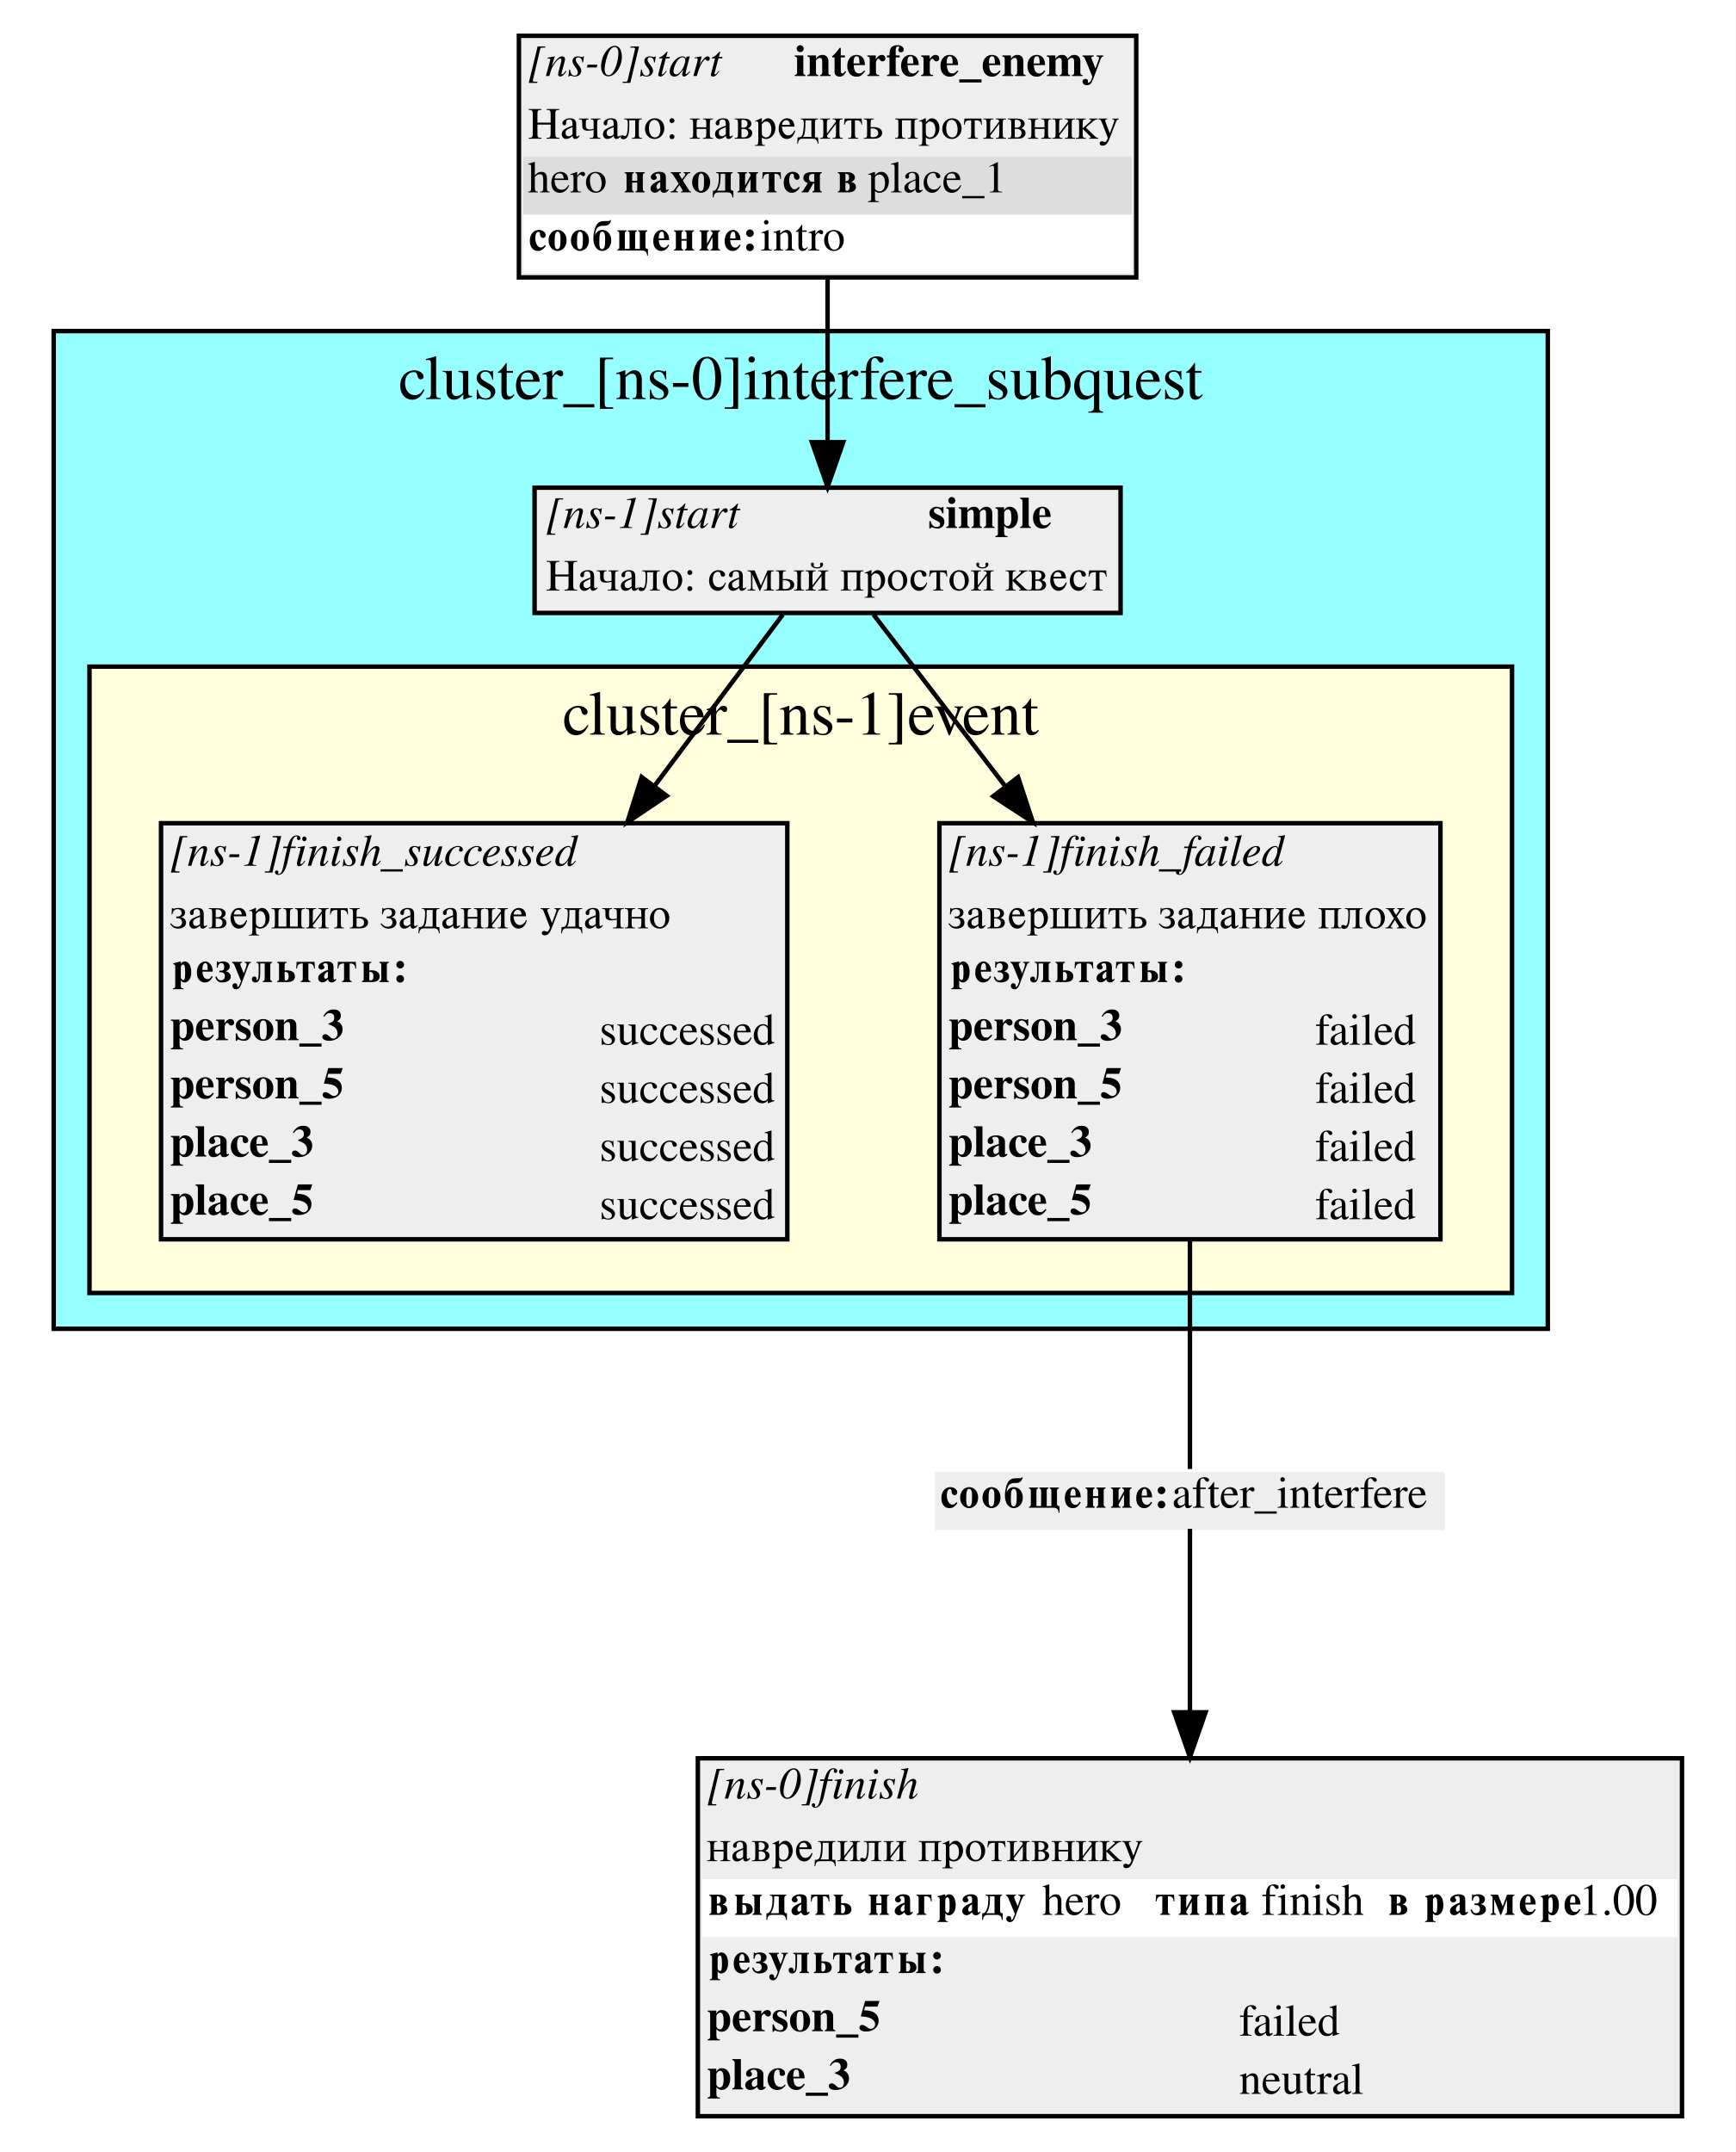
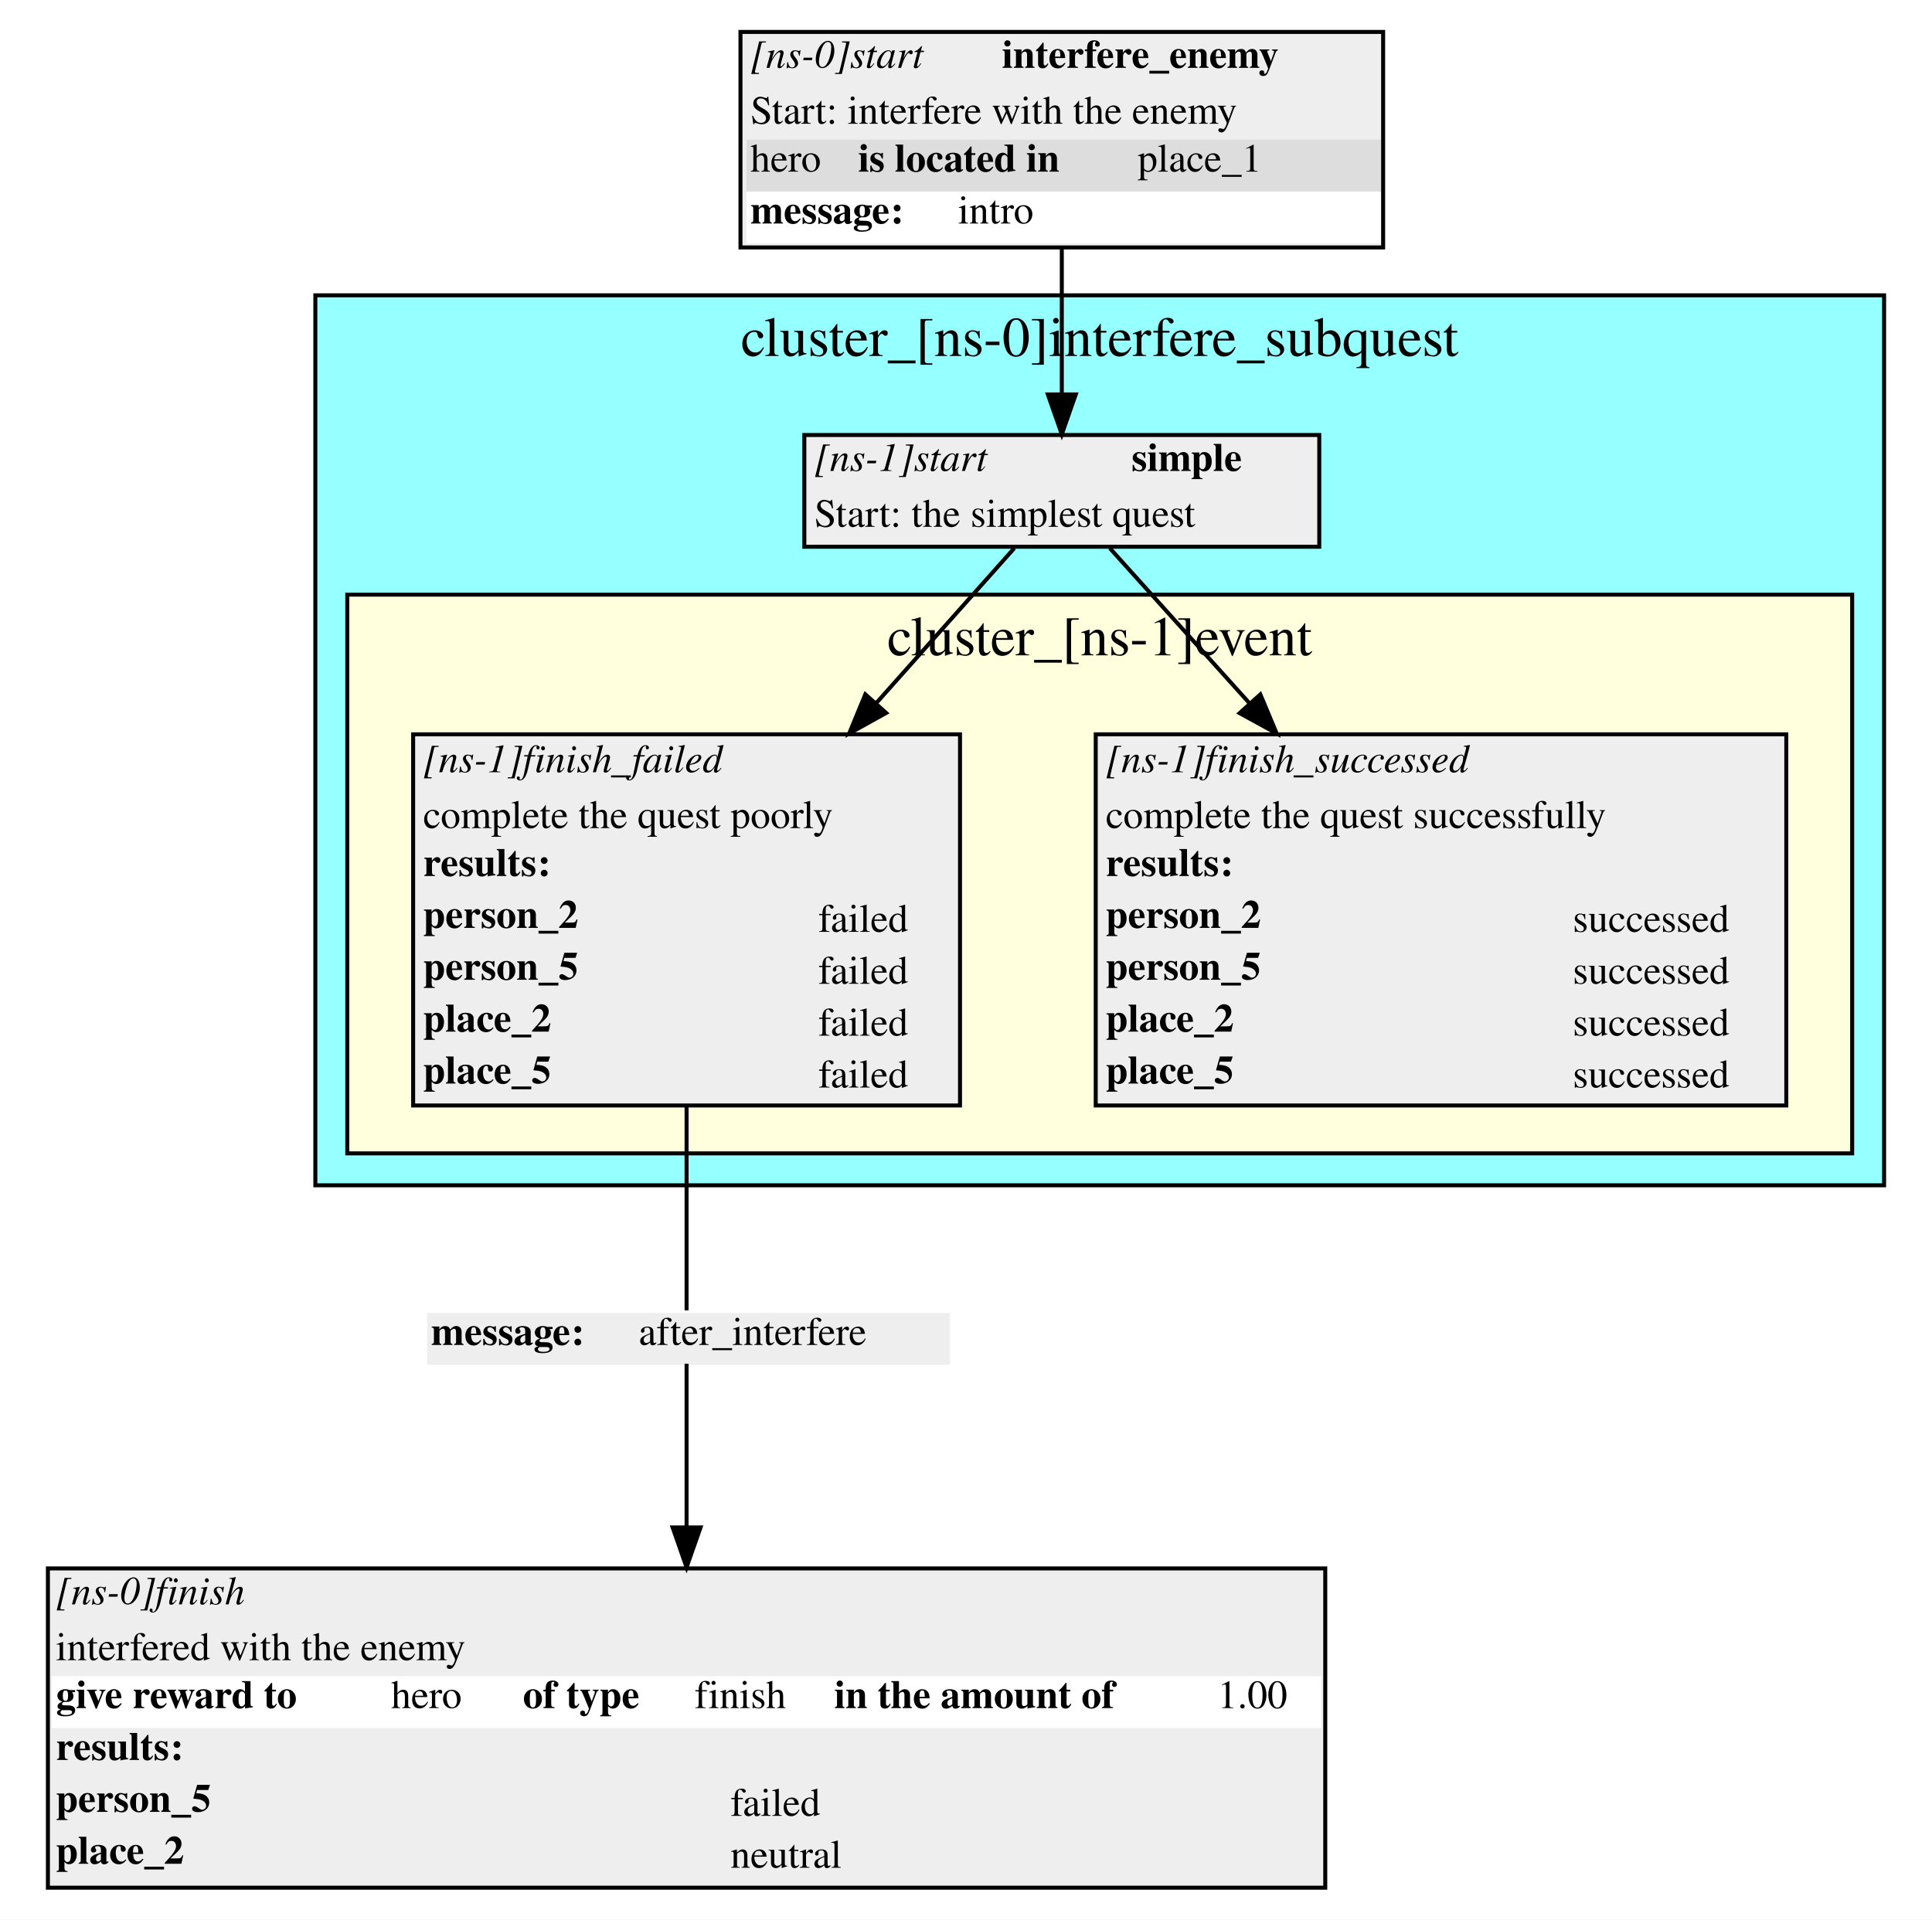
- <svg xmlns="http://www.w3.org/2000/svg" width="388pt" height="481pt" viewBox="0.00 0.00 388.00 481.00">
+ <svg xmlns="http://www.w3.org/2000/svg" width="484pt" height="481pt" viewBox="0.00 0.00 484.00 481.00">
  <g id="graph0" class="graph" transform="scale(1 1) rotate(0) translate(4 477)">
-     <polygon fill="white" stroke="none" points="-4,4 -4,-477 384,-477 384,4 -4,4" />
+     <polygon fill="white" stroke="transparent" points="-4,4 -4,-477 480,-477 480,4 -4,4" />
    <g id="clust1" class="cluster">
-       <polygon fill="#96ffff" stroke="black" points="8,-180 8,-403 342,-403 342,-180 8,-180" />
-       <text text-anchor="middle" x="175" y="-387.8" font-family="Times,serif" font-size="14.00">cluster_[ns-0]interfere_subquest</text>
+       <polygon fill="#96ffff" stroke="black" points="75,-180 75,-403 468,-403 468,-180 75,-180" />
+       <text text-anchor="middle" x="271.5" y="-387.8" font-family="Times,serif" font-size="14.00">cluster_[ns-0]interfere_subquest</text>
    </g>
    <g id="clust2" class="cluster">
-       <polygon fill="#ffffdd" stroke="black" points="16,-188 16,-328 334,-328 334,-188 16,-188" />
-       <text text-anchor="middle" x="175" y="-312.8" font-family="Times,serif" font-size="14.00">cluster_[ns-1]event</text>
+       <polygon fill="#ffffdd" stroke="black" points="83,-188 83,-328 460,-328 460,-188 83,-188" />
+       <text text-anchor="middle" x="271.5" y="-312.8" font-family="Times,serif" font-size="14.00">cluster_[ns-1]event</text>
    </g>
    <g id="node1" class="node">
-       <polygon fill="#eeeeee" stroke="none" points="115.5,-340 115.5,-368 246.5,-368 246.5,-340 115.5,-340" />
-       <text text-anchor="start" x="118" y="-359" font-family="Times,serif" font-style="italic" font-size="10.00">[ns-1]start</text>
-       <text text-anchor="start" x="203.5" y="-359" font-family="Times,serif" font-weight="bold" font-size="10.00">simple</text>
-       <text text-anchor="start" x="118" y="-345" font-family="Times,serif" font-size="10.00">Начало: самый простой квест</text>
-       <polygon fill="none" stroke="black" points="115.5,-340 115.5,-368 246.5,-368 246.5,-340 115.5,-340" />
+       <polygon fill="#eeeeee" stroke="transparent" points="197.5,-340 197.5,-368 326.5,-368 326.5,-340 197.5,-340" />
+       <text text-anchor="start" x="200" y="-359" font-family="Times,serif" font-style="italic" font-size="10.00">[ns-1]start</text>
+       <text text-anchor="start" x="279.5" y="-359" font-family="Times,serif" font-weight="bold" font-size="10.00">simple</text>
+       <text text-anchor="start" x="200" y="-345" font-family="Times,serif" font-size="10.00">Start: the simplest quest</text>
+       <polygon fill="none" stroke="black" points="197.5,-340 197.5,-368 326.5,-368 326.5,-340 197.5,-340" />
+     </g>
+     <g id="node2" class="node">
+       <polygon fill="#eeeeee" stroke="transparent" points="270.5,-200 270.5,-293 443.5,-293 443.5,-200 270.5,-200" />
+       <text text-anchor="start" x="273" y="-283.5" font-family="Times,serif" font-style="italic" font-size="10.00">[ns-1]finish_successed</text>
+       <text text-anchor="start" x="273" y="-269.5" font-family="Times,serif" font-size="10.00">complete the quest successfully</text>
+       <polygon fill="#eeeeee" stroke="transparent" points="272,-252.5 272,-265.5 443,-265.5 443,-252.5 272,-252.5" />
+       <text text-anchor="start" x="273" y="-257.5" font-family="Times,serif" font-weight="bold" font-size="10.00">results:</text>
+       <text text-anchor="start" x="273" y="-244.5" font-family="Times,serif" font-weight="bold" font-size="10.00">person_2</text>
+       <text text-anchor="start" x="390" y="-243.5" font-family="Times,serif" font-size="10.00">successed</text>
+       <text text-anchor="start" x="273" y="-231.5" font-family="Times,serif" font-weight="bold" font-size="10.00">person_5</text>
+       <text text-anchor="start" x="390" y="-230.5" font-family="Times,serif" font-size="10.00">successed</text>
+       <text text-anchor="start" x="273" y="-218.5" font-family="Times,serif" font-weight="bold" font-size="10.00">place_2</text>
+       <text text-anchor="start" x="390" y="-217.5" font-family="Times,serif" font-size="10.00">successed</text>
+       <text text-anchor="start" x="273" y="-205.5" font-family="Times,serif" font-weight="bold" font-size="10.00">place_5</text>
+       <text text-anchor="start" x="390" y="-204.5" font-family="Times,serif" font-size="10.00">successed</text>
+       <polygon fill="none" stroke="black" points="270.5,-200 270.5,-293 443.5,-293 443.5,-200 270.5,-200" />
+     </g>
+     <g id="edge3" class="edge">
+       <path fill="none" stroke="black" d="M274.03,-339.64C283.05,-329.63 296.02,-315.22 309.04,-300.76" />
+       <polygon fill="black" stroke="black" points="311.74,-303 315.83,-293.22 306.54,-298.31 311.74,-303" />
+     </g>
+     <g id="node5" class="node">
+       <polygon fill="#eeeeee" stroke="transparent" points="99.5,-200 99.5,-293 236.5,-293 236.5,-200 99.5,-200" />
+       <text text-anchor="start" x="102" y="-283.5" font-family="Times,serif" font-style="italic" font-size="10.00">[ns-1]finish_failed</text>
+       <text text-anchor="start" x="102" y="-269.5" font-family="Times,serif" font-size="10.00">complete the quest poorly</text>
+       <polygon fill="#eeeeee" stroke="transparent" points="101,-252.5 101,-265.5 236,-265.5 236,-252.5 101,-252.5" />
+       <text text-anchor="start" x="102" y="-257.5" font-family="Times,serif" font-weight="bold" font-size="10.00">results:</text>
+       <text text-anchor="start" x="102" y="-244.5" font-family="Times,serif" font-weight="bold" font-size="10.00">person_2</text>
+       <text text-anchor="start" x="201" y="-243.5" font-family="Times,serif" font-size="10.00">failed</text>
+       <text text-anchor="start" x="102" y="-231.5" font-family="Times,serif" font-weight="bold" font-size="10.00">person_5</text>
+       <text text-anchor="start" x="201" y="-230.5" font-family="Times,serif" font-size="10.00">failed</text>
+       <text text-anchor="start" x="102" y="-218.5" font-family="Times,serif" font-weight="bold" font-size="10.00">place_2</text>
+       <text text-anchor="start" x="201" y="-217.5" font-family="Times,serif" font-size="10.00">failed</text>
+       <text text-anchor="start" x="102" y="-205.5" font-family="Times,serif" font-weight="bold" font-size="10.00">place_5</text>
+       <text text-anchor="start" x="201" y="-204.5" font-family="Times,serif" font-size="10.00">failed</text>
+       <polygon fill="none" stroke="black" points="99.5,-200 99.5,-293 236.5,-293 236.5,-200 99.5,-200" />
+     </g>
+     <g id="edge5" class="edge">
+       <path fill="none" stroke="black" d="M250.09,-339.64C241.18,-329.63 228.34,-315.22 215.46,-300.76" />
+       <polygon fill="black" stroke="black" points="218,-298.36 208.74,-293.22 212.78,-303.02 218,-298.36" />
+     </g>
+     <g id="node3" class="node">
+       <polygon fill="#eeeeee" stroke="transparent" points="181.5,-415 181.5,-469 342.5,-469 342.5,-415 181.5,-415" />
+       <text text-anchor="start" x="184" y="-460" font-family="Times,serif" font-style="italic" font-size="10.00">[ns-0]start</text>
+       <text text-anchor="start" x="247" y="-460" font-family="Times,serif" font-weight="bold" font-size="10.00">interfere_enemy</text>
+       <text text-anchor="start" x="184" y="-446" font-family="Times,serif" font-size="10.00">Start: interfere with the enemy</text>
+       <polygon fill="#dddddd" stroke="transparent" points="183,-429 183,-442 342,-442 342,-429 183,-429" />
+       <text text-anchor="start" x="184" y="-434" font-family="Times,serif" font-size="10.00">hero </text>
+       <text text-anchor="start" x="211" y="-434" font-family="Times,serif" font-weight="bold" font-size="10.00">is located in</text>
+       <text text-anchor="start" x="281" y="-434" font-family="Times,serif" font-size="10.00"> place_1</text>
+       <polygon fill="#ffffff" stroke="transparent" points="183,-416 183,-429 342,-429 342,-416 183,-416" />
+       <text text-anchor="start" x="184" y="-421" font-family="Times,serif" font-weight="bold" font-size="10.00">message:</text>
+       <text text-anchor="start" x="236" y="-421" font-family="Times,serif" font-size="10.00"> intro</text>
+       <polygon fill="none" stroke="black" points="181.5,-415 181.5,-469 342.5,-469 342.5,-415 181.5,-415" />
+     </g>
+     <g id="edge4" class="edge">
+       <path fill="none" stroke="black" d="M262,-414.73C262,-403.17 262,-389.7 262,-378.48" />
+       <polygon fill="black" stroke="black" points="265.5,-378.17 262,-368.17 258.5,-378.17 265.5,-378.17" />
    </g>
    <g id="node4" class="node">
-       <polygon fill="#eeeeee" stroke="none" points="206,-200 206,-293 318,-293 318,-200 206,-200" />
-       <text text-anchor="start" x="208" y="-283.5" font-family="Times,serif" font-style="italic" font-size="10.00">[ns-1]finish_failed</text>
-       <text text-anchor="start" x="208" y="-269.5" font-family="Times,serif" font-size="10.00">завершить задание плохо</text>
-       <polygon fill="#eeeeee" stroke="none" points="207,-252.5 207,-265.5 317,-265.5 317,-252.5 207,-252.5" />
-       <text text-anchor="start" x="208" y="-257.5" font-family="Times,serif" font-weight="bold" font-size="10.00">результаты:</text>
-       <text text-anchor="start" x="208" y="-244.5" font-family="Times,serif" font-weight="bold" font-size="10.00">person_3</text>
-       <text text-anchor="start" x="290" y="-243.5" font-family="Times,serif" font-size="10.00">failed</text>
-       <text text-anchor="start" x="208" y="-231.5" font-family="Times,serif" font-weight="bold" font-size="10.00">person_5</text>
-       <text text-anchor="start" x="290" y="-230.5" font-family="Times,serif" font-size="10.00">failed</text>
-       <text text-anchor="start" x="208" y="-218.5" font-family="Times,serif" font-weight="bold" font-size="10.00">place_3</text>
-       <text text-anchor="start" x="290" y="-217.5" font-family="Times,serif" font-size="10.00">failed</text>
-       <text text-anchor="start" x="208" y="-205.5" font-family="Times,serif" font-weight="bold" font-size="10.00">place_5</text>
-       <text text-anchor="start" x="290" y="-204.5" font-family="Times,serif" font-size="10.00">failed</text>
-       <polygon fill="none" stroke="black" points="206,-200 206,-293 318,-293 318,-200 206,-200" />
+       <polygon fill="#eeeeee" stroke="transparent" points="8,-4 8,-84 328,-84 328,-4 8,-4" />
+       <text text-anchor="start" x="10" y="-75" font-family="Times,serif" font-style="italic" font-size="10.00">[ns-0]finish</text>
+       <text text-anchor="start" x="10" y="-61" font-family="Times,serif" font-size="10.00">interfered with the enemy</text>
+       <polygon fill="#ffffff" stroke="transparent" points="9,-44 9,-57 327,-57 327,-44 9,-44" />
+       <text text-anchor="start" x="10" y="-49" font-family="Times,serif" font-weight="bold" font-size="10.00">give reward to </text>
+       <text text-anchor="start" x="94" y="-49" font-family="Times,serif" font-size="10.00">  hero </text>
+       <text text-anchor="start" x="127" y="-49" font-family="Times,serif" font-weight="bold" font-size="10.00">of type </text>
+       <text text-anchor="start" x="170" y="-49" font-family="Times,serif" font-size="10.00"> finish </text>
+       <text text-anchor="start" x="205" y="-49" font-family="Times,serif" font-weight="bold" font-size="10.00">in the amount of</text>
+       <text text-anchor="start" x="301" y="-49" font-family="Times,serif" font-size="10.00"> 1.00</text>
+       <polygon fill="#eeeeee" stroke="transparent" points="9,-31 9,-44 327,-44 327,-31 9,-31" />
+       <text text-anchor="start" x="10" y="-36" font-family="Times,serif" font-weight="bold" font-size="10.00">results:</text>
+       <text text-anchor="start" x="10" y="-23" font-family="Times,serif" font-weight="bold" font-size="10.00">person_5</text>
+       <text text-anchor="start" x="179" y="-22" font-family="Times,serif" font-size="10.00">failed</text>
+       <text text-anchor="start" x="10" y="-10" font-family="Times,serif" font-weight="bold" font-size="10.00">place_2</text>
+       <text text-anchor="start" x="179" y="-9" font-family="Times,serif" font-size="10.00">neutral</text>
+       <polygon fill="none" stroke="black" points="8,-4 8,-84 328,-84 328,-4 8,-4" />
+     </g>
+     <g id="node6" class="node">
+       <polygon fill="#eeeeee" stroke="transparent" points="103,-135 103,-148 234,-148 234,-135 103,-135" />
+       <text text-anchor="start" x="104" y="-140" font-family="Times,serif" font-weight="bold" font-size="10.00">message:</text>
+       <text text-anchor="start" x="156" y="-140" font-family="Times,serif" font-size="10.00"> after_interfere</text>
+     </g>
+     <g id="edge1" class="edge">
+       <path fill="none" stroke="black" d="M168,-199.95C168,-179.84 168,-158.55 168,-148.66" />
    </g>
    <g id="edge2" class="edge">
-       <path fill="none" stroke="black" d="M191.259,-339.638C198.873,-329.72 209.802,-315.486 220.799,-301.163" />
-       <polygon fill="black" stroke="black" points="223.582,-303.286 226.896,-293.223 218.029,-299.023 223.582,-303.286" />
-     </g>
-     <g id="node5" class="node">
-       <polygon fill="#eeeeee" stroke="none" points="32,-200 32,-293 172,-293 172,-200 32,-200" />
-       <text text-anchor="start" x="34" y="-283.5" font-family="Times,serif" font-style="italic" font-size="10.00">[ns-1]finish_successed</text>
-       <text text-anchor="start" x="34" y="-269.5" font-family="Times,serif" font-size="10.00">завершить задание удачно</text>
-       <polygon fill="#eeeeee" stroke="none" points="33,-252.5 33,-265.5 171,-265.5 171,-252.5 33,-252.5" />
-       <text text-anchor="start" x="34" y="-257.5" font-family="Times,serif" font-weight="bold" font-size="10.00">результаты:</text>
-       <text text-anchor="start" x="34" y="-244.5" font-family="Times,serif" font-weight="bold" font-size="10.00">person_3</text>
-       <text text-anchor="start" x="130" y="-243.5" font-family="Times,serif" font-size="10.00">successed</text>
-       <text text-anchor="start" x="34" y="-231.5" font-family="Times,serif" font-weight="bold" font-size="10.00">person_5</text>
-       <text text-anchor="start" x="130" y="-230.5" font-family="Times,serif" font-size="10.00">successed</text>
-       <text text-anchor="start" x="34" y="-218.5" font-family="Times,serif" font-weight="bold" font-size="10.00">place_3</text>
-       <text text-anchor="start" x="130" y="-217.5" font-family="Times,serif" font-size="10.00">successed</text>
-       <text text-anchor="start" x="34" y="-205.5" font-family="Times,serif" font-weight="bold" font-size="10.00">place_5</text>
-       <text text-anchor="start" x="130" y="-204.5" font-family="Times,serif" font-size="10.00">successed</text>
-       <polygon fill="none" stroke="black" points="32,-200 32,-293 172,-293 172,-200 32,-200" />
-     </g>
-     <g id="edge5" class="edge">
-       <path fill="none" stroke="black" d="M170.995,-339.638C163.637,-329.812 153.106,-315.75 142.481,-301.56" />
-       <polygon fill="black" stroke="black" points="145.033,-299.129 136.238,-293.223 139.43,-303.325 145.033,-299.129" />
-     </g>
-     <g id="node2" class="node">
-       <polygon fill="#eeeeee" stroke="none" points="112,-415 112,-469 250,-469 250,-415 112,-415" />
-       <text text-anchor="start" x="114" y="-460" font-family="Times,serif" font-style="italic" font-size="10.00">[ns-0]start</text>
-       <text text-anchor="start" x="173.5" y="-460" font-family="Times,serif" font-weight="bold" font-size="10.00">interfere_enemy</text>
-       <text text-anchor="start" x="114" y="-446" font-family="Times,serif" font-size="10.00">Начало: навредить противнику</text>
-       <polygon fill="#dddddd" stroke="none" points="113,-429 113,-442 249,-442 249,-429 113,-429" />
-       <text text-anchor="start" x="114" y="-434" font-family="Times,serif" font-size="10.00">hero </text>
-       <text text-anchor="start" x="135" y="-434" font-family="Times,serif" font-weight="bold" font-size="10.00">находится в</text>
-       <text text-anchor="start" x="190" y="-434" font-family="Times,serif" font-size="10.00"> place_1</text>
-       <polygon fill="#ffffff" stroke="none" points="113,-416 113,-429 249,-429 249,-416 113,-416" />
-       <text text-anchor="start" x="114" y="-421" font-family="Times,serif" font-weight="bold" font-size="10.00">сообщение:</text>
-       <text text-anchor="start" x="166" y="-421" font-family="Times,serif" font-size="10.00"> intro</text>
-       <polygon fill="none" stroke="black" points="112,-415 112,-469 250,-469 250,-415 112,-415" />
-     </g>
-     <g id="edge1" class="edge">
-       <path fill="none" stroke="black" d="M181,-414.73C181,-403.171 181,-389.702 181,-378.482" />
-       <polygon fill="black" stroke="black" points="184.5,-378.167 181,-368.167 177.5,-378.167 184.5,-378.167" />
-     </g>
-     <g id="node3" class="node">
-       <polygon fill="#eeeeee" stroke="none" points="152,-4 152,-84 372,-84 372,-4 152,-4" />
-       <text text-anchor="start" x="154" y="-75" font-family="Times,serif" font-style="italic" font-size="10.00">[ns-0]finish</text>
-       <text text-anchor="start" x="154" y="-61" font-family="Times,serif" font-size="10.00">навредили противнику</text>
-       <polygon fill="#ffffff" stroke="none" points="153,-44 153,-57 371,-57 371,-44 153,-44" />
-       <text text-anchor="start" x="154" y="-49" font-family="Times,serif" font-weight="bold" font-size="10.00">выдать награду </text>
-       <text text-anchor="start" x="229" y="-49" font-family="Times,serif" font-size="10.00">  hero </text>
-       <text text-anchor="start" x="254" y="-49" font-family="Times,serif" font-weight="bold" font-size="10.00">типа </text>
-       <text text-anchor="start" x="278" y="-49" font-family="Times,serif" font-size="10.00"> finish </text>
-       <text text-anchor="start" x="306" y="-49" font-family="Times,serif" font-weight="bold" font-size="10.00">в размере</text>
-       <text text-anchor="start" x="349" y="-49" font-family="Times,serif" font-size="10.00"> 1.00</text>
-       <polygon fill="#eeeeee" stroke="none" points="153,-31 153,-44 371,-44 371,-31 153,-31" />
-       <text text-anchor="start" x="154" y="-36" font-family="Times,serif" font-weight="bold" font-size="10.00">результаты:</text>
-       <text text-anchor="start" x="154" y="-23" font-family="Times,serif" font-weight="bold" font-size="10.00">person_5</text>
-       <text text-anchor="start" x="273" y="-22" font-family="Times,serif" font-size="10.00">failed</text>
-       <text text-anchor="start" x="154" y="-10" font-family="Times,serif" font-weight="bold" font-size="10.00">place_3</text>
-       <text text-anchor="start" x="273" y="-9" font-family="Times,serif" font-size="10.00">neutral</text>
-       <polygon fill="none" stroke="black" points="152,-4 152,-84 372,-84 372,-4 152,-4" />
-     </g>
-     <g id="node6" class="node">
-       <polygon fill="#eeeeee" stroke="none" points="205,-135 205,-148 319,-148 319,-135 205,-135" />
-       <text text-anchor="start" x="206" y="-140" font-family="Times,serif" font-weight="bold" font-size="10.00">сообщение:</text>
-       <text text-anchor="start" x="258" y="-140" font-family="Times,serif" font-size="10.00"> after_interfere</text>
-     </g>
-     <g id="edge3" class="edge">
-       <path fill="none" stroke="black" d="M262,-199.945C262,-179.841 262,-158.554 262,-148.664" />
-     </g>
-     <g id="edge4" class="edge">
-       <path fill="none" stroke="black" d="M262,-135.282C262,-126.992 262,-110.826 262,-94.437" />
-       <polygon fill="black" stroke="black" points="265.5,-94.272 262,-84.272 258.5,-94.272 265.5,-94.272" />
+       <path fill="none" stroke="black" d="M168,-135.28C168,-126.99 168,-110.83 168,-94.44" />
+       <polygon fill="black" stroke="black" points="171.5,-94.27 168,-84.27 164.5,-94.27 171.5,-94.27" />
    </g>
  </g>
</svg>
